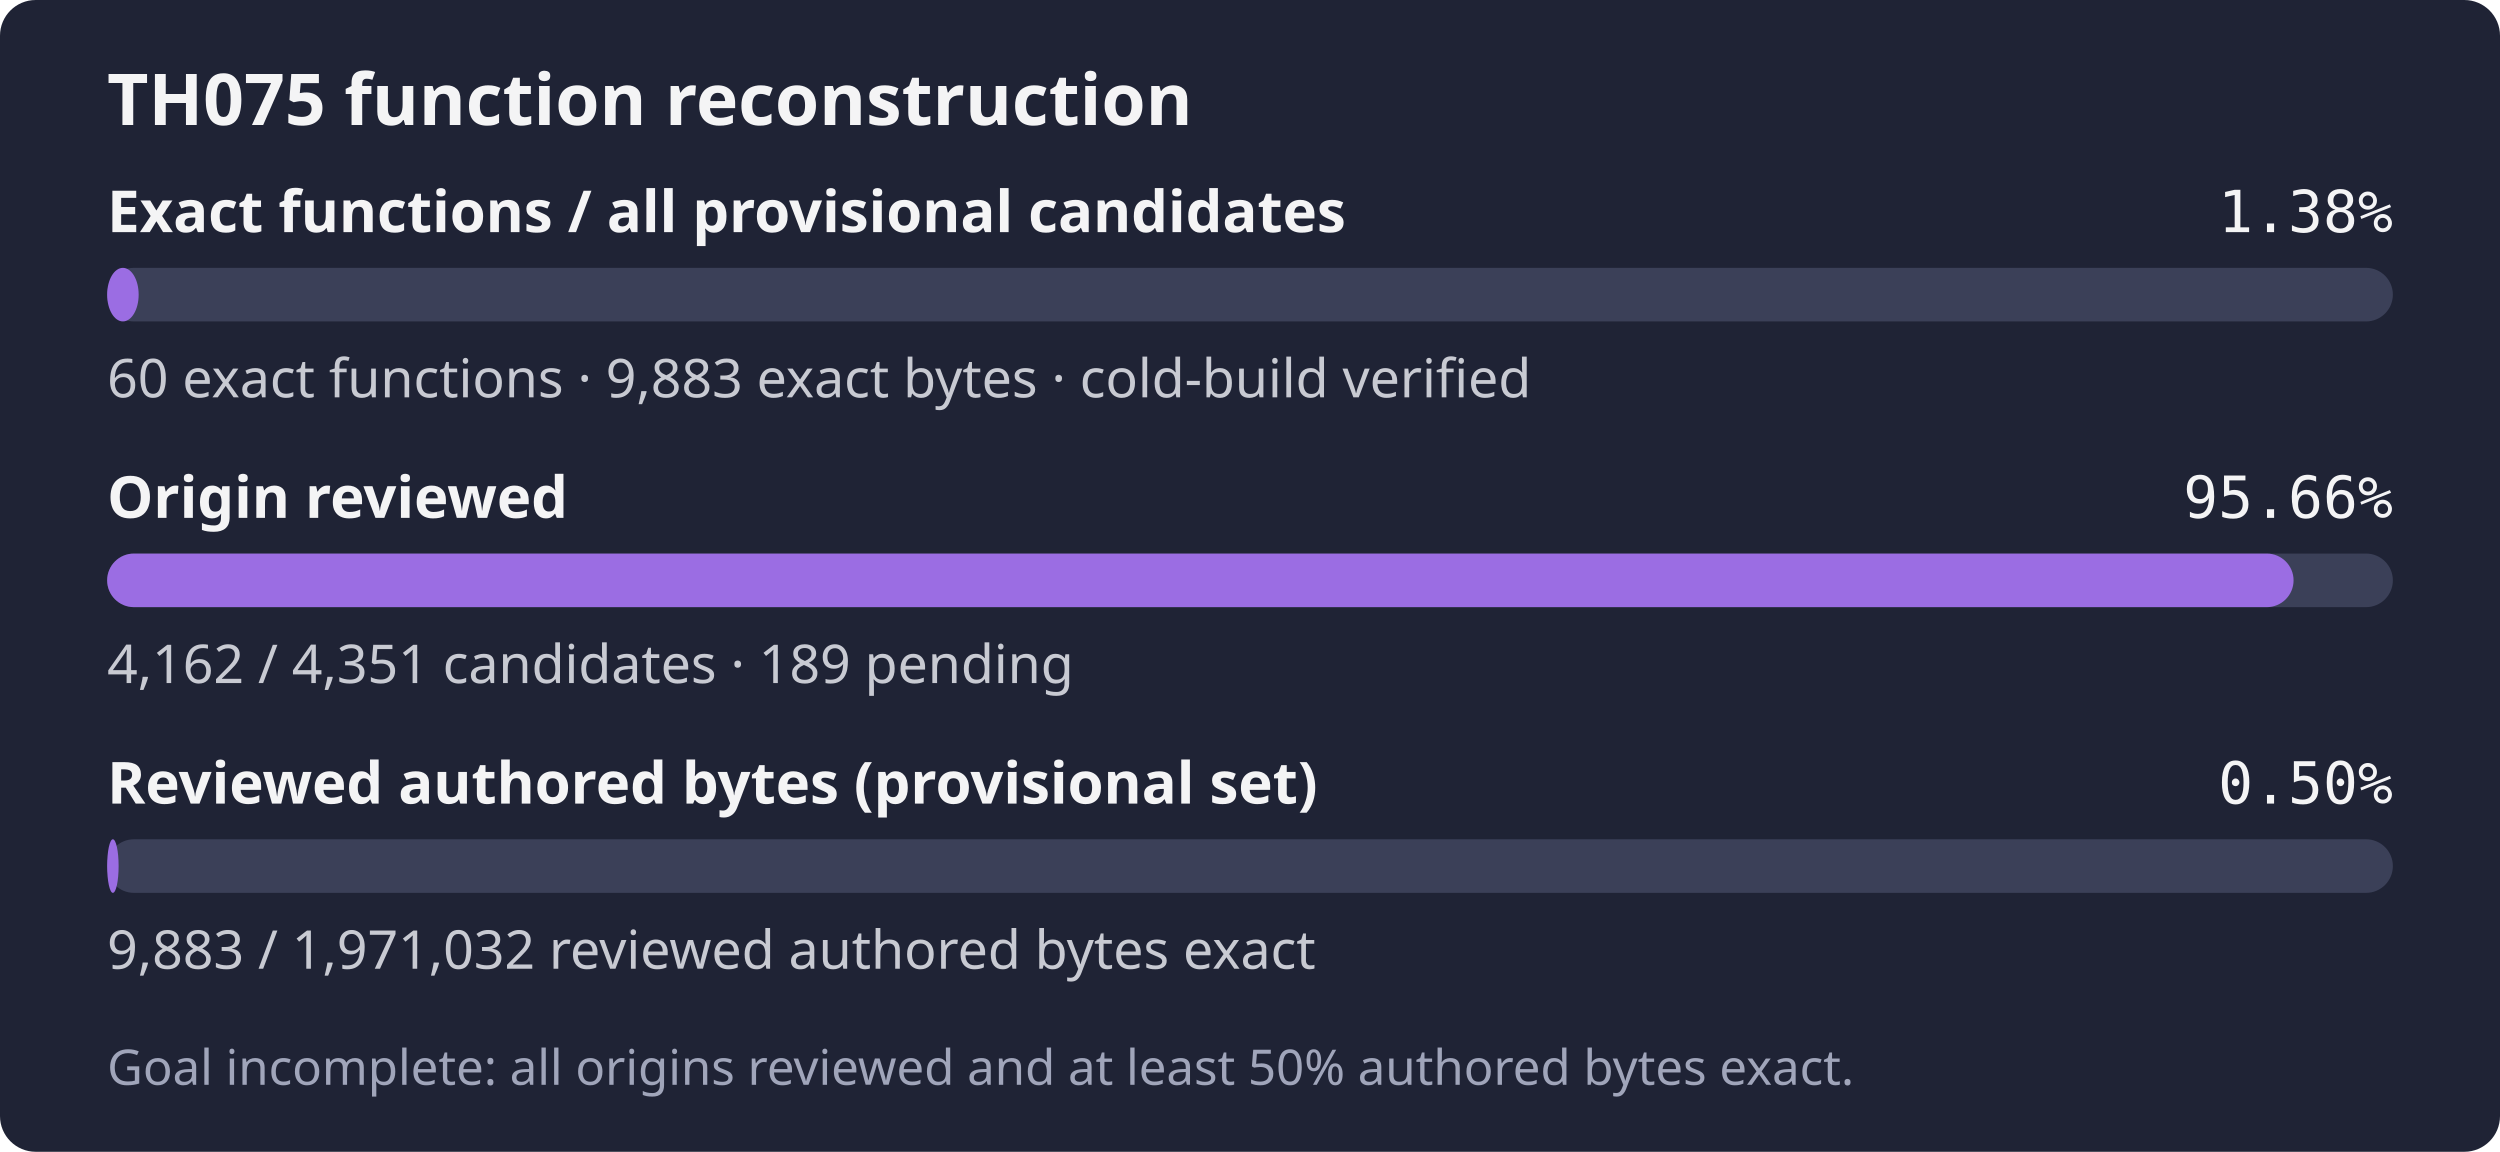
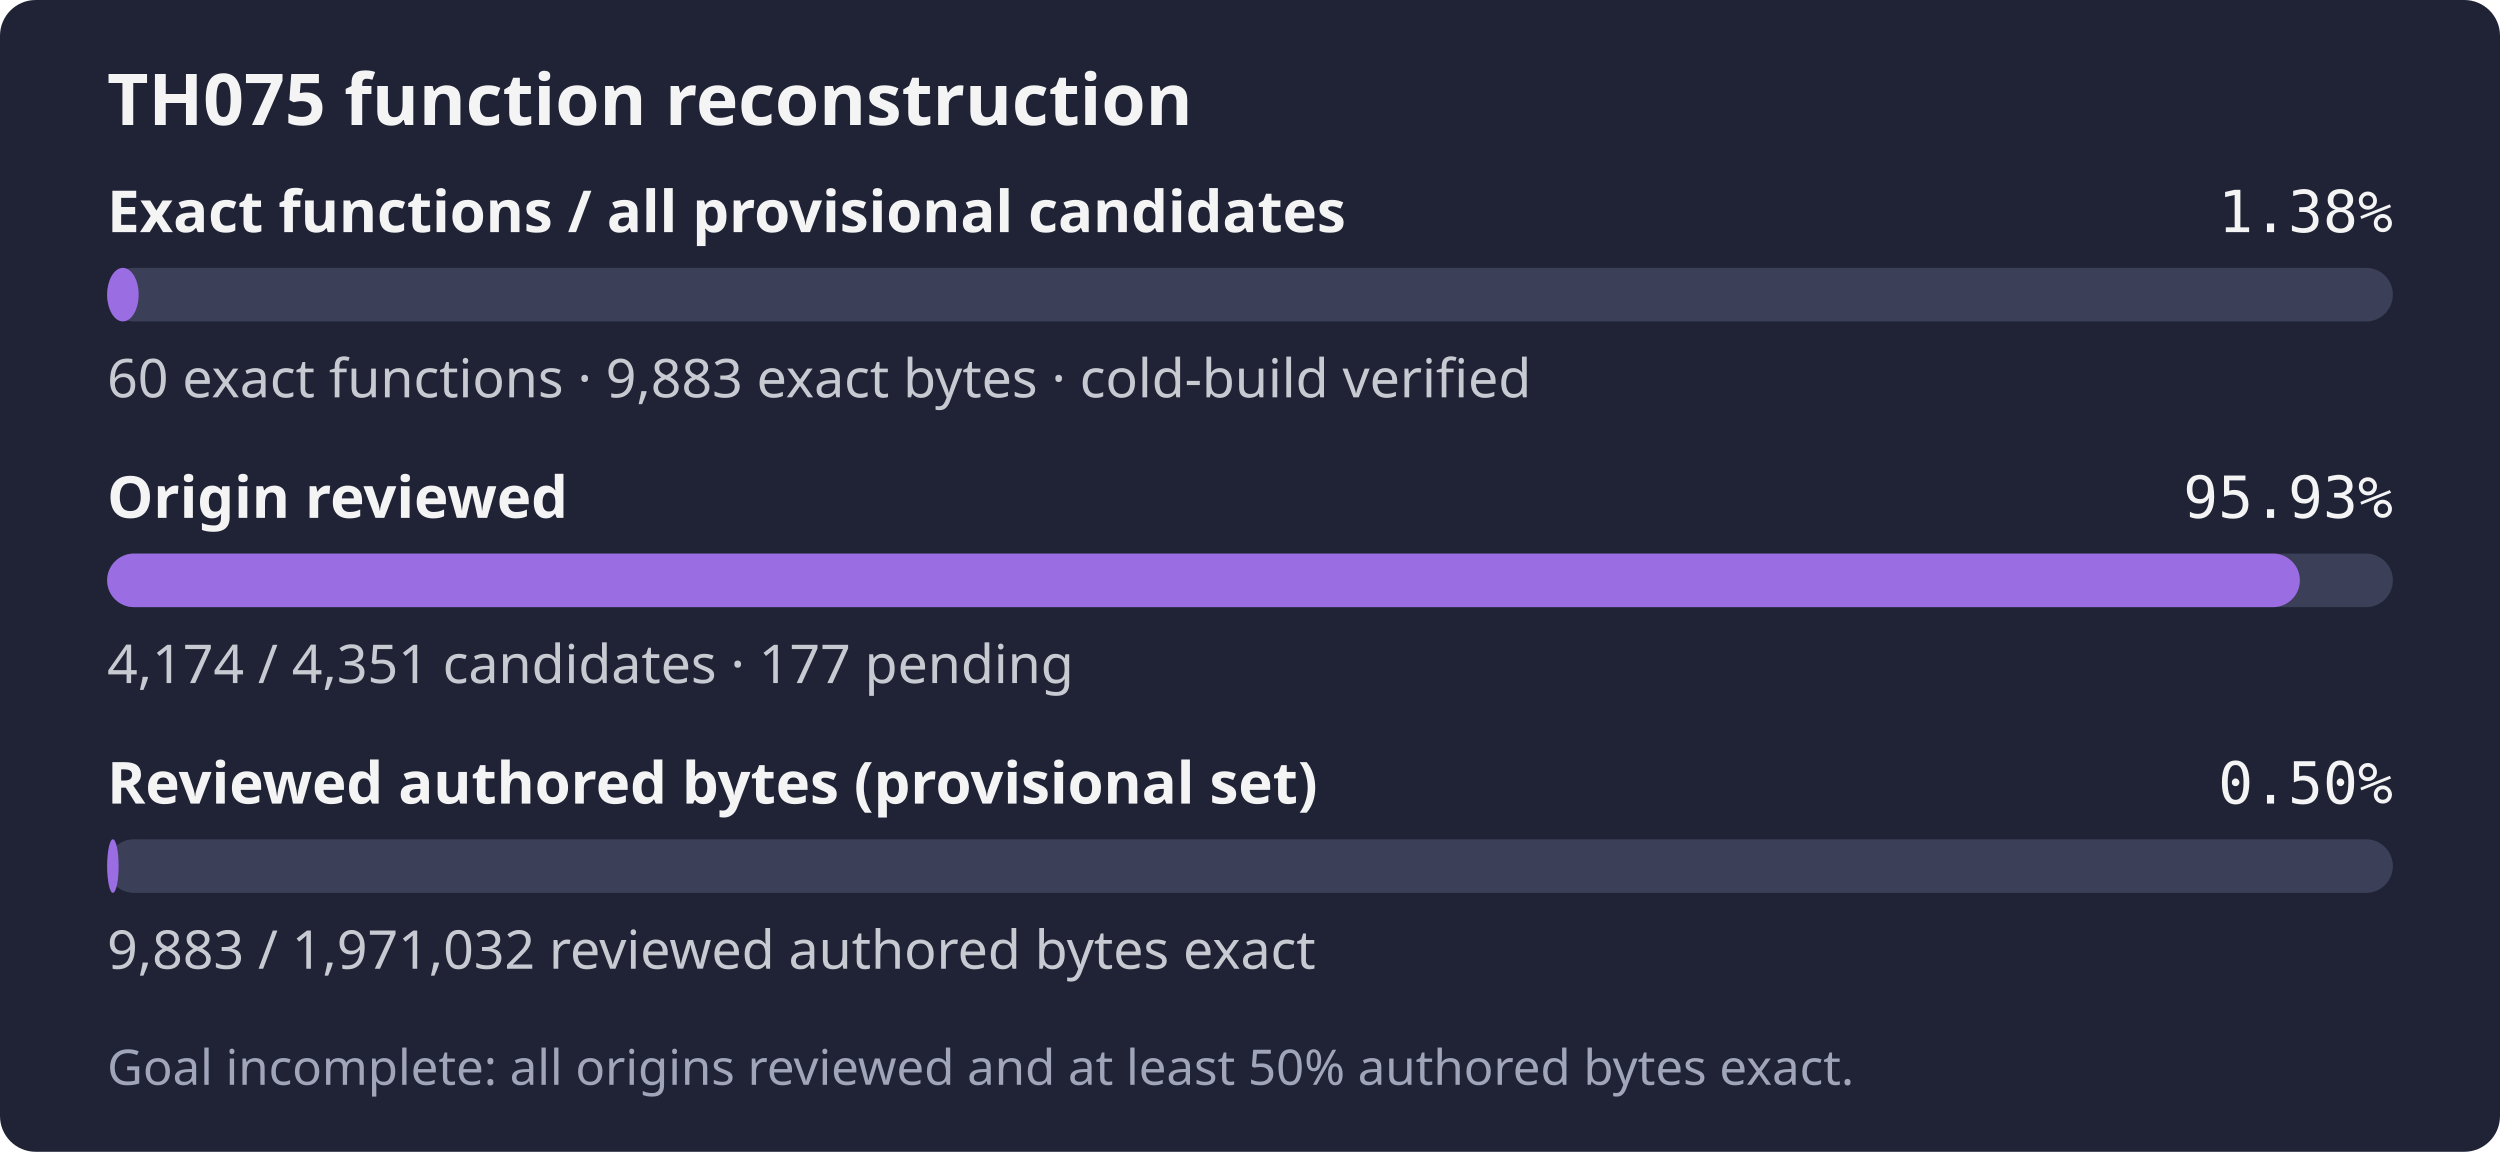
- <svg xmlns="http://www.w3.org/2000/svg" width="560" height="258" role="img" aria-label="TH075: 60 exact functions, 9,883 exact bytes; 4,162 of 4,351 candidates reviewed; Goal incomplete: all origins reviewed and at least 50% authored bytes exact.">
+ <svg xmlns="http://www.w3.org/2000/svg" width="560" height="258" role="img" aria-label="TH075: 60 exact functions, 9,883 exact bytes; 4,174 of 4,351 candidates reviewed; Goal incomplete: all origins reviewed and at least 50% authored bytes exact.">
  <rect width="560" height="258" rx="8" fill="#1f2335" />
  <text x="24" y="28" fill="#f4f4f5" font-family="sans-serif" font-size="16" font-weight="600">TH075 function reconstruction</text>
  <text x="24" y="52" fill="#f4f4f5" font-family="sans-serif" font-size="13" font-weight="600">Exact functions / all provisional candidates</text>
  <text x="536" y="52" fill="#f4f4f5" text-anchor="end" font-family="monospace" font-size="13">1.38%</text>
  <rect x="24" y="60" width="512" height="12" rx="6" fill="#3b4058" />
  <rect x="24" y="60" width="7.06" height="12" rx="6" fill="#9b6de3" />
  <text x="24" y="89" fill="#c8cad2" font-family="sans-serif" font-size="12">60 exact functions · 9,883 exact bytes · cold-build verified</text>
  <text x="24" y="116" fill="#f4f4f5" font-family="sans-serif" font-size="13" font-weight="600">Origin reviewed</text>
-   <text x="536" y="116" fill="#f4f4f5" text-anchor="end" font-family="monospace" font-size="13">95.66%</text>
+   <text x="536" y="116" fill="#f4f4f5" text-anchor="end" font-family="monospace" font-size="13">95.93%</text>
  <rect x="24" y="124" width="512" height="12" rx="6" fill="#3b4058" />
-   <rect x="24" y="124" width="489.76" height="12" rx="6" fill="#9b6de3" />
-   <text x="24" y="153" fill="#c8cad2" font-family="sans-serif" font-size="12">4,162 / 4,351 candidates · 189 pending</text>
+   <rect x="24" y="124" width="491.17" height="12" rx="6" fill="#9b6de3" />
+   <text x="24" y="153" fill="#c8cad2" font-family="sans-serif" font-size="12">4,174 / 4,351 candidates · 177 pending</text>
  <text x="24" y="180" fill="#f4f4f5" font-family="sans-serif" font-size="13" font-weight="600">Reviewed authored bytes (provisional set)</text>
  <text x="536" y="180" fill="#f4f4f5" text-anchor="end" font-family="monospace" font-size="13">0.50%</text>
  <rect x="24" y="188" width="512" height="12" rx="6" fill="#3b4058" />
  <rect x="24" y="188" width="2.57" height="12" rx="6" fill="#9b6de3" />
  <text x="24" y="217" fill="#c8cad2" font-family="sans-serif" font-size="12">9,883 / 1,971,032 reviewed authored bytes exact</text>
  <text x="24" y="243" fill="#a0a5ba" font-family="sans-serif" font-size="11">Goal incomplete: all origins reviewed and at least 50% authored bytes exact.</text>
</svg>
